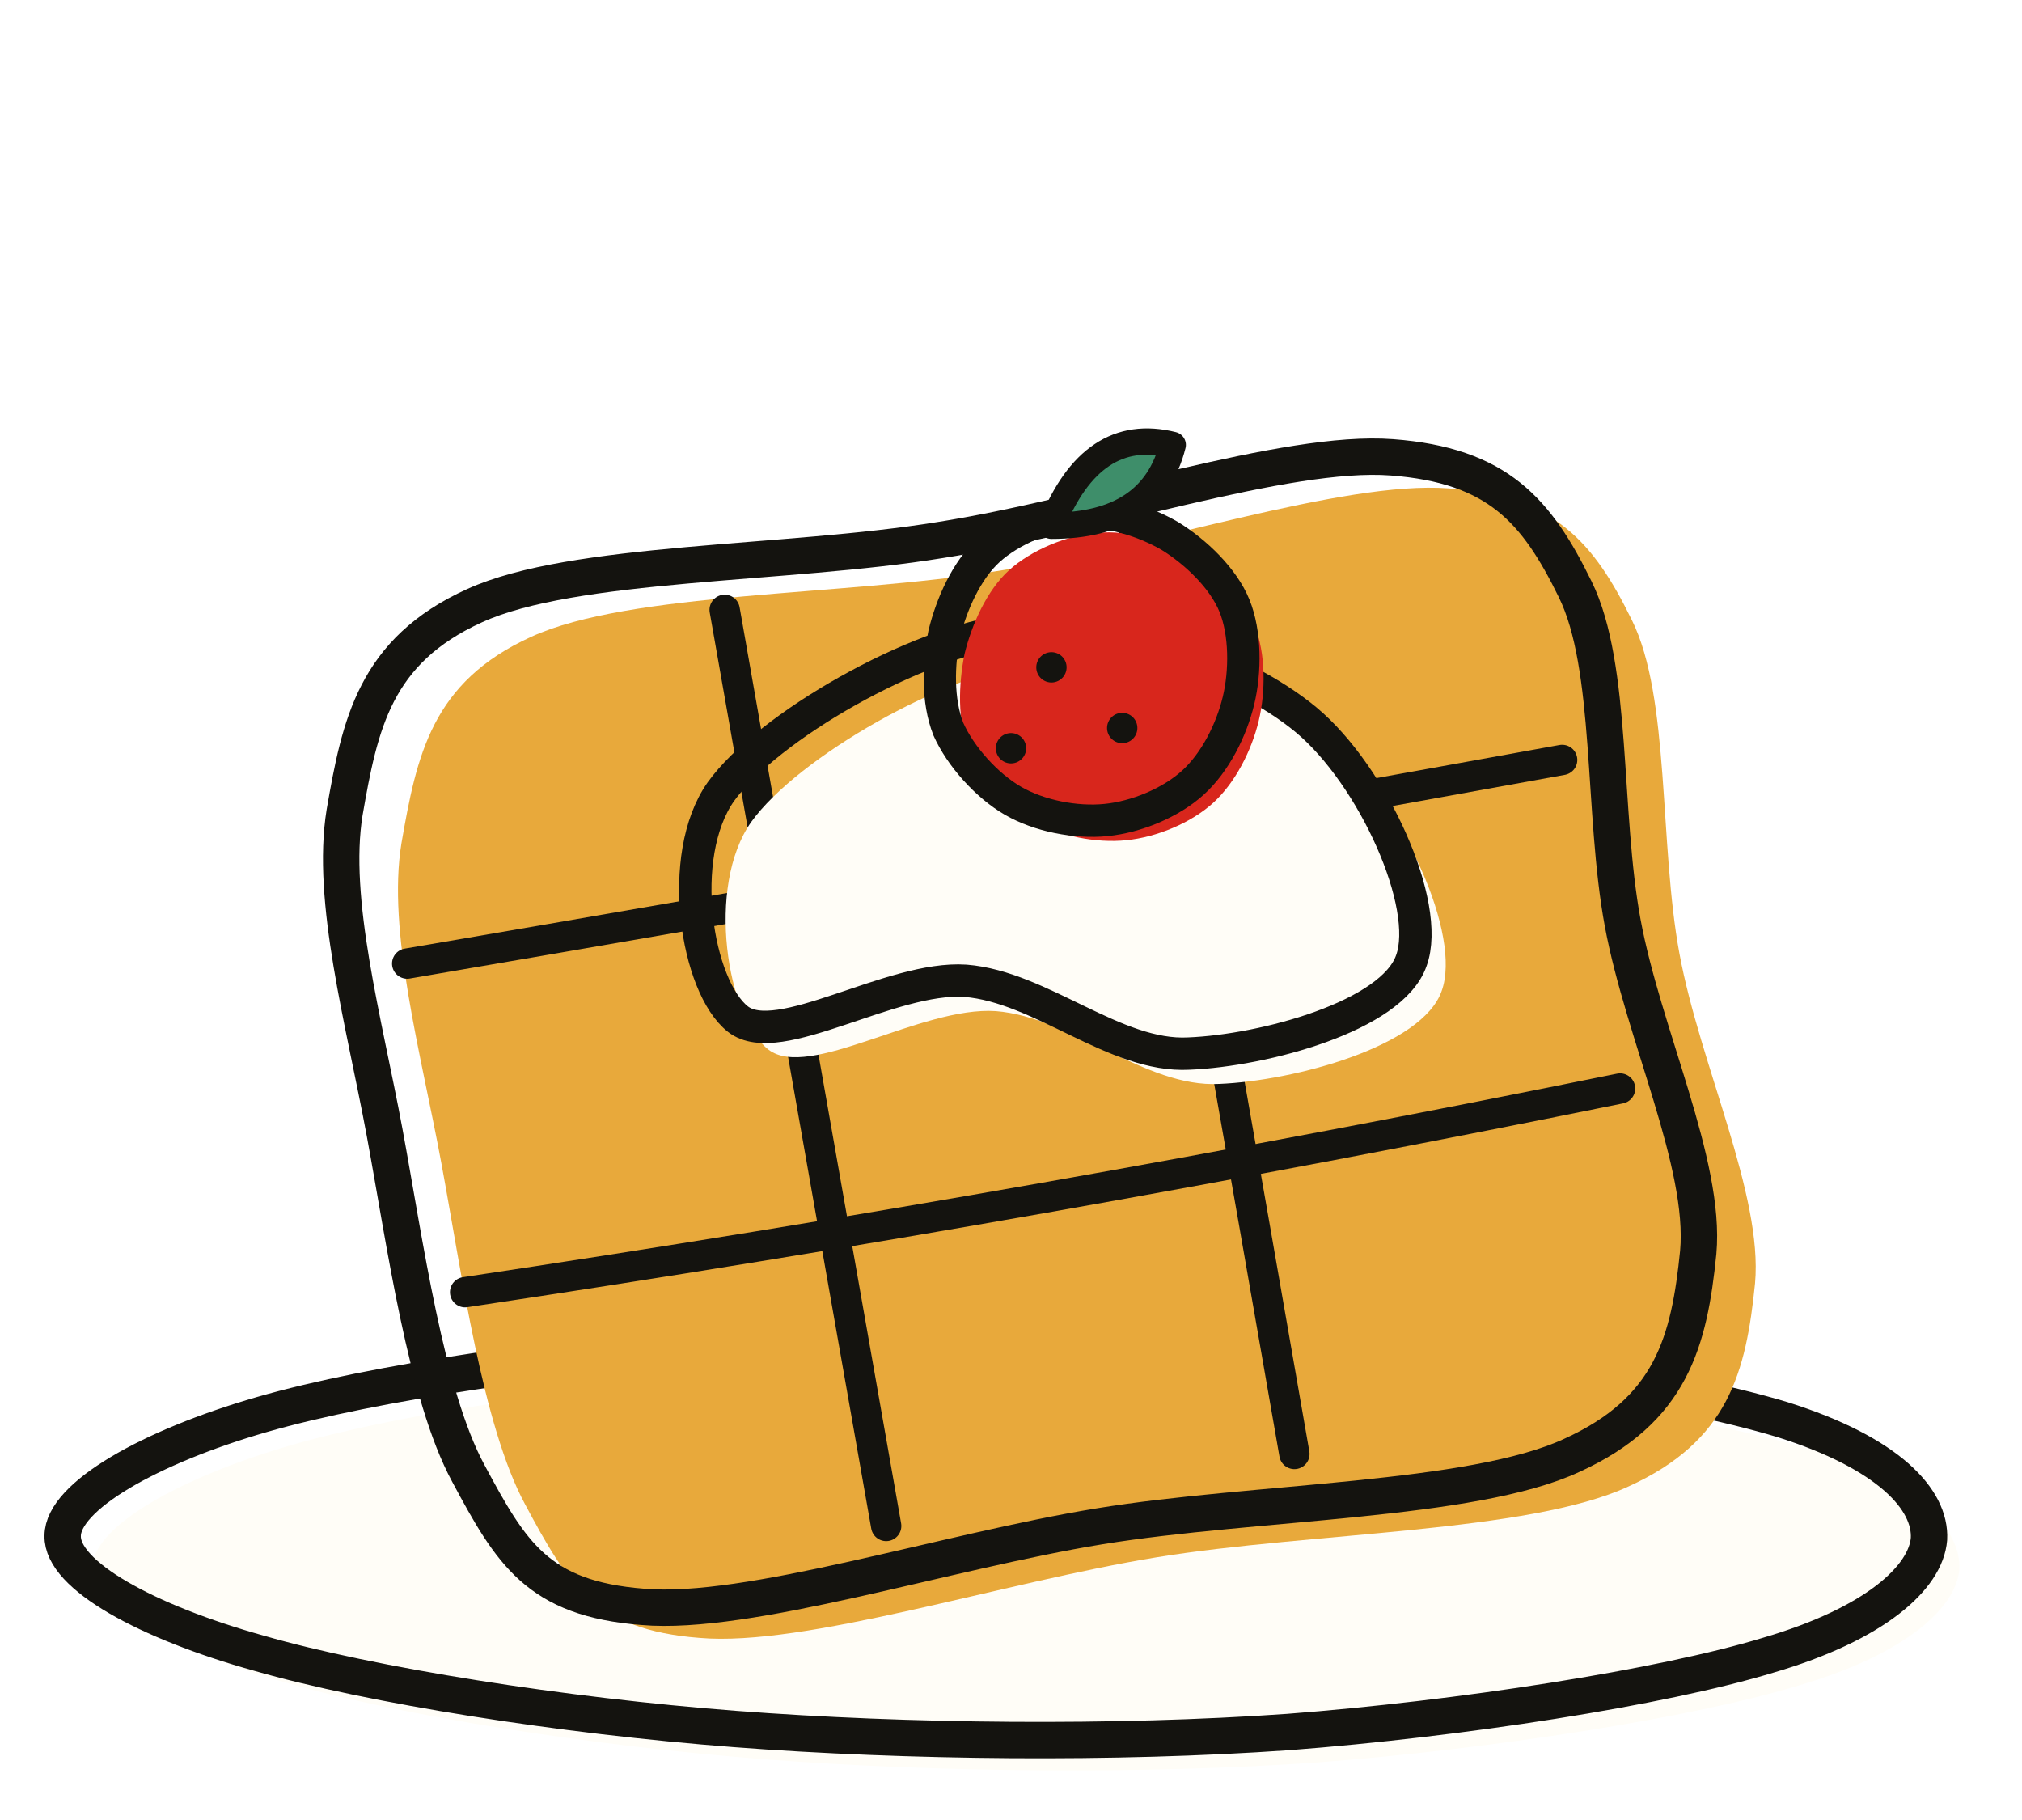
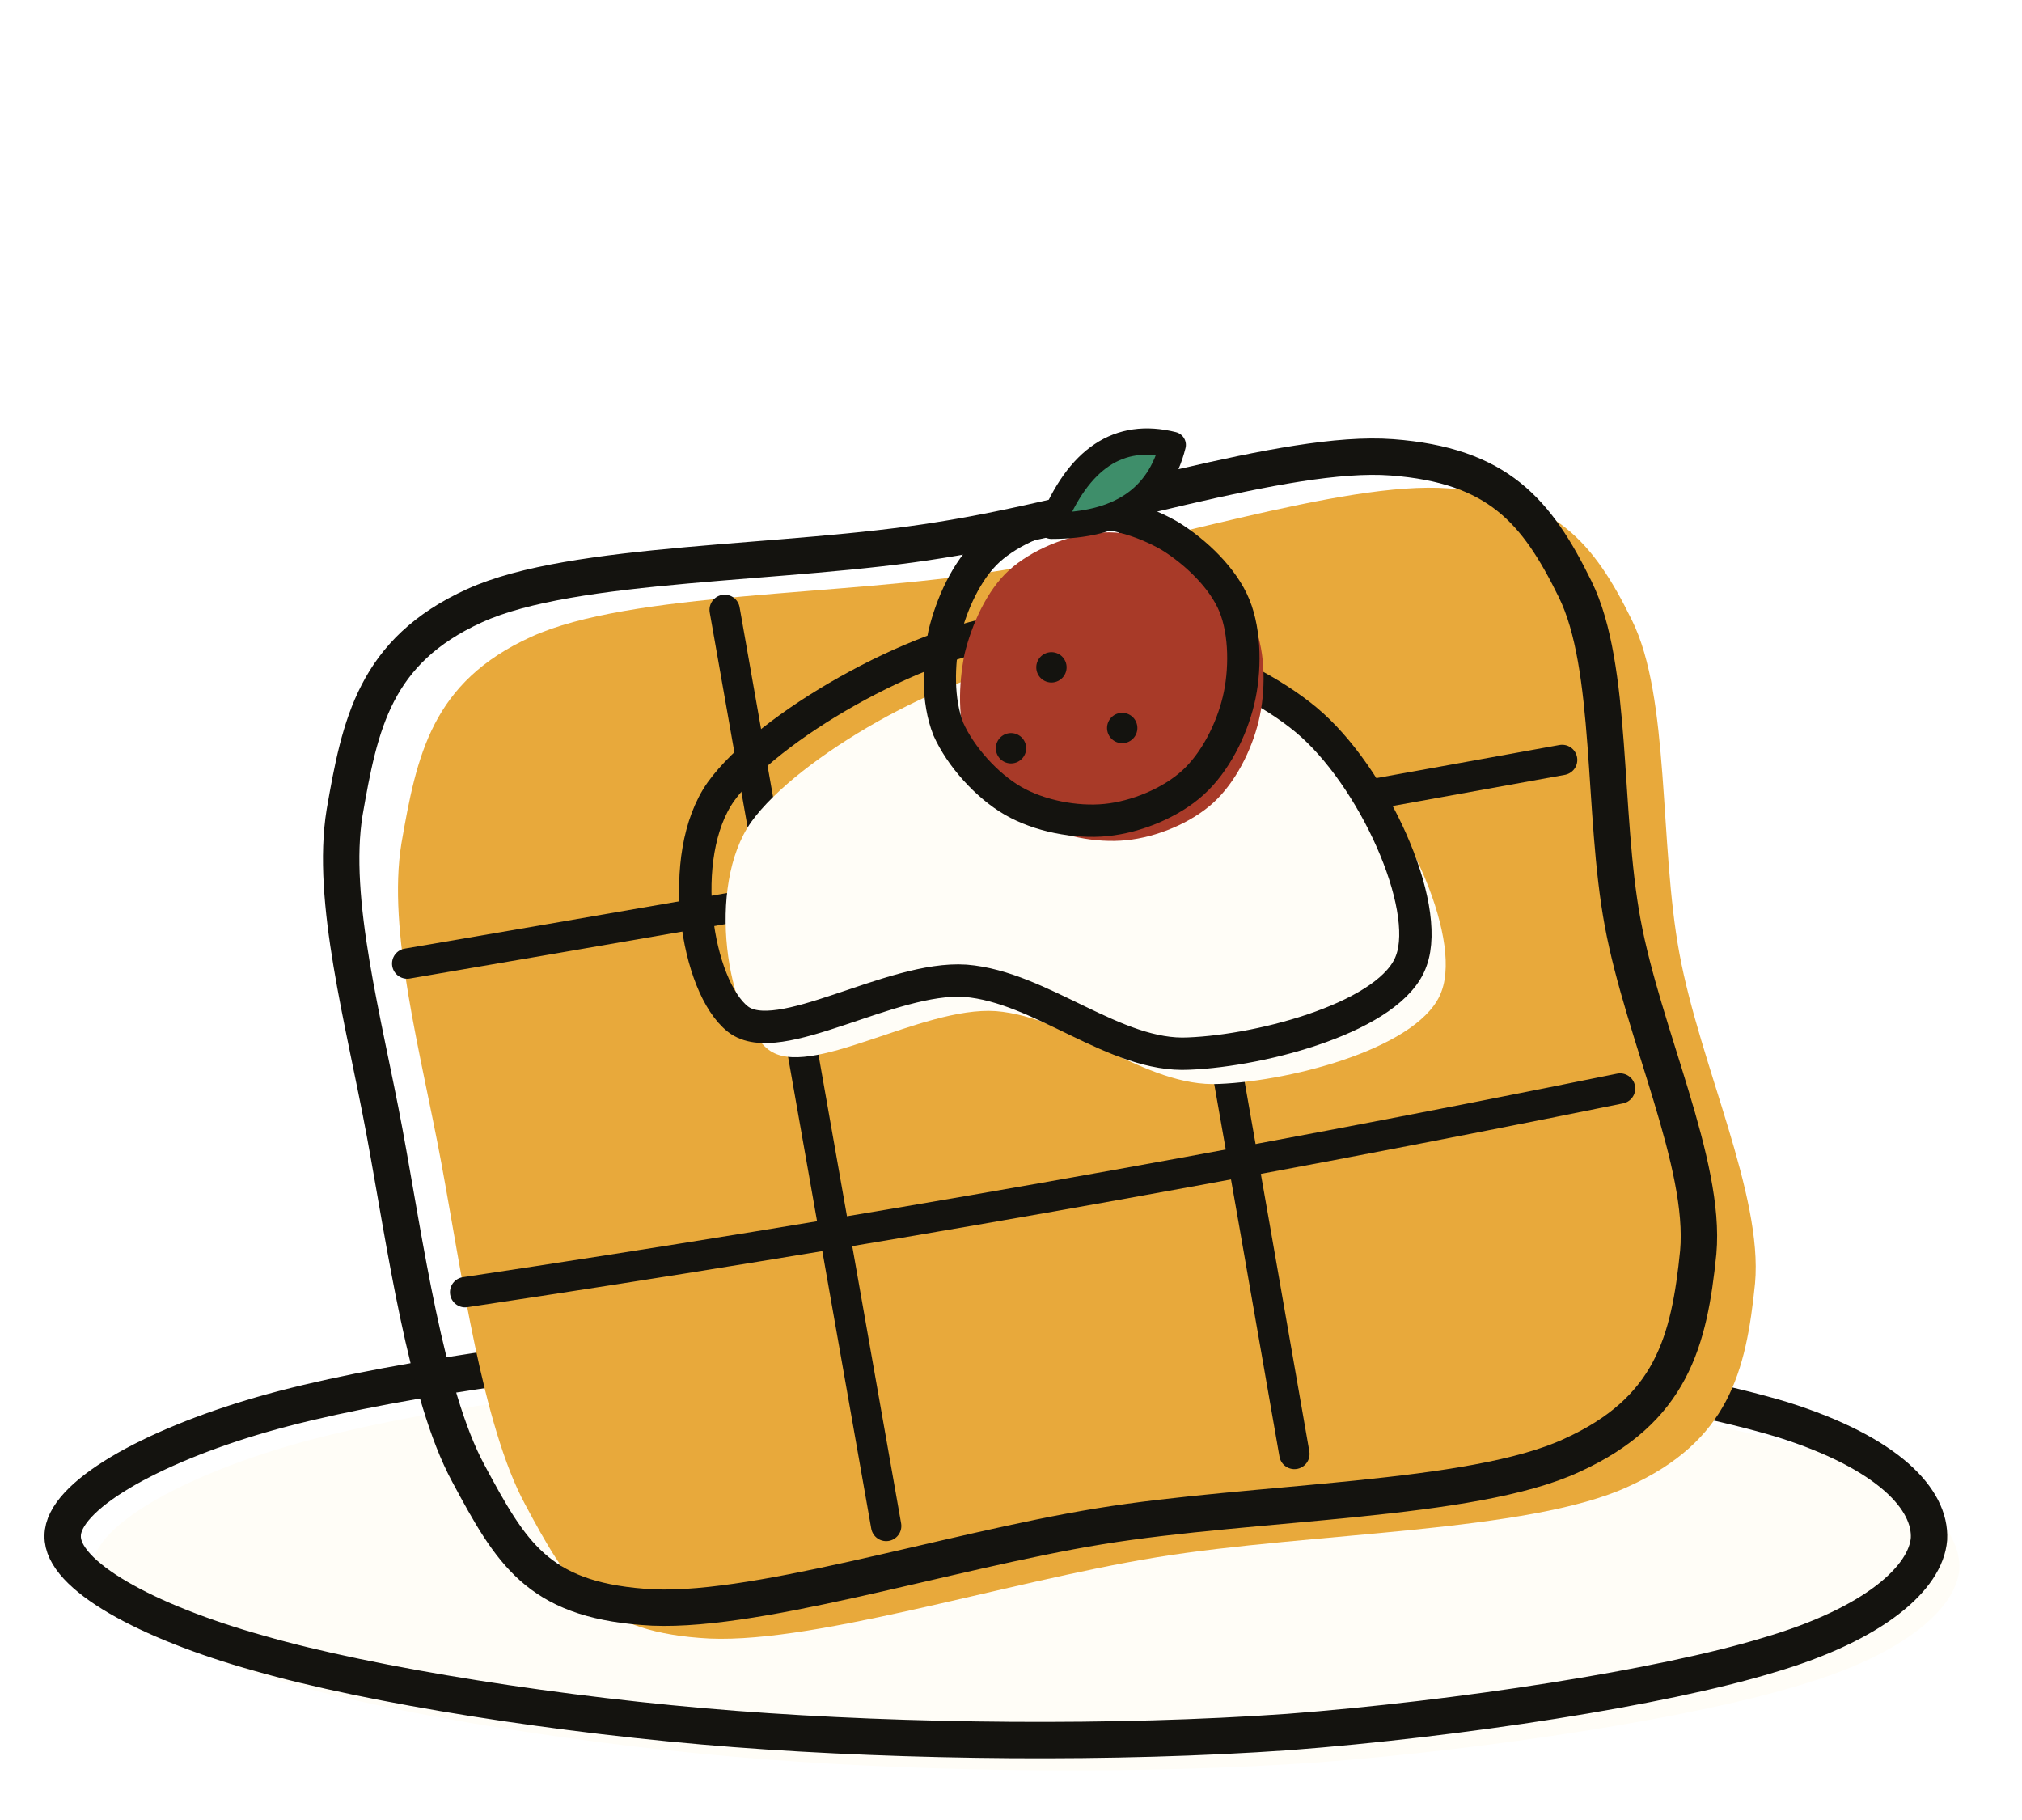
<svg xmlns="http://www.w3.org/2000/svg" width="200" height="180" viewBox="0 0 200 180">
  <path d="M190.8,152.2 C190.5,156.0 185.5,160.6 174.9,163.7 C164.4,166.9 144.4,170.0 127.4,171.3 C110.3,172.5 89.7,172.3 72.7,171.0 C55.7,169.7 36.7,166.7 25.6,163.5 C14.5,160.4 6.1,155.8 6.2,151.9 C6.2,148.0 14.8,143.1 25.9,139.9 C37.0,136.7 55.7,134.0 72.7,132.8 C89.6,131.6 110.2,131.3 127.4,132.6 C144.7,133.9 165.7,137.2 176.3,140.4 C186.8,143.7 191.0,148.3 190.8,152.2 Z" fill="#FFFDF7" transform="translate(3,3)" />
  <path d="M190.8,152.2 C190.5,156.0 185.5,160.6 174.9,163.7 C164.4,166.9 144.4,170.0 127.4,171.3 C110.3,172.5 89.7,172.3 72.7,171.0 C55.7,169.7 36.7,166.7 25.6,163.5 C14.5,160.4 6.1,155.8 6.2,151.9 C6.2,148.0 14.8,143.1 25.9,139.9 C37.0,136.7 55.7,134.0 72.7,132.8 C89.6,131.6 110.2,131.3 127.4,132.6 C144.7,133.9 165.7,137.2 176.3,140.4 C186.8,143.7 191.0,148.3 190.8,152.2 Z" fill="none" stroke="#14130F" stroke-width="3.6" stroke-linecap="round" stroke-linejoin="round" />
  <g transform="rotate(-10 100 100)">
    <path d="M54.7,51.3 C65.1,48.6 85.8,52.7 101.1,52.9 C116.4,53.2 136.4,50.0 146.6,52.6 C156.8,55.2 159.8,60.3 162.2,68.6 C164.6,76.8 161.0,90.8 161.1,101.9 C161.2,113.1 165.1,126.8 162.8,135.3 C160.4,143.8 157.5,150.2 147.0,152.9 C136.5,155.7 115.3,151.9 99.8,151.7 C84.3,151.5 64.0,154.4 53.9,151.7 C43.8,149.1 42.0,144.2 39.2,135.7 C36.4,127.3 37.0,112.1 36.9,101.0 C36.8,89.9 35.6,77.5 38.5,69.2 C41.5,60.9 44.2,54.0 54.7,51.3 Z" fill="#E8A93B" transform="translate(5,4)" />
    <path d="M54.7,51.3 C65.1,48.6 85.8,52.7 101.1,52.9 C116.4,53.2 136.4,50.0 146.6,52.6 C156.8,55.2 159.8,60.3 162.2,68.6 C164.6,76.8 161.0,90.8 161.1,101.9 C161.2,113.1 165.1,126.8 162.8,135.3 C160.4,143.8 157.5,150.2 147.0,152.9 C136.5,155.7 115.3,151.9 99.8,151.7 C84.3,151.5 64.0,154.4 53.9,151.7 C43.8,149.1 42.0,144.2 39.2,135.7 C36.4,127.3 37.0,112.1 36.9,101.0 C36.8,89.9 35.6,77.5 38.5,69.2 C41.5,60.9 44.2,54.0 54.7,51.3 Z" fill="none" stroke="#14130F" stroke-width="3.6" stroke-linecap="round" stroke-linejoin="round" />
    <path d="M79.0,56.0 Q79.0,102.0 79.0,148.0" fill="none" stroke="#14130F" stroke-width="3" stroke-linecap="round" stroke-linejoin="round" />
    <path d="M120.0,56.0 Q120.1,102.0 120.0,148.0" fill="none" stroke="#14130F" stroke-width="3" stroke-linecap="round" stroke-linejoin="round" />
    <path d="M42.0,85.0 Q100.0,85.3 158.0,85.0" fill="none" stroke="#14130F" stroke-width="3" stroke-linecap="round" stroke-linejoin="round" />
    <path d="M42.0,118.0 Q100.0,119.5 158.0,118.0" fill="none" stroke="#14130F" stroke-width="3" stroke-linecap="round" stroke-linejoin="round" />
  </g>
  <path d="M71.3,78.3 C75.9,71.9 90.5,63.5 100.1,62.3 C109.8,61.1 122.7,65.8 129.2,71.2 C135.8,76.7 141.6,89.5 139.6,95.0 C137.7,100.5 125.0,103.9 117.6,104.2 C110.3,104.6 103.0,97.6 95.5,97.0 C88.1,96.5 77.0,103.9 73.0,100.8 C68.9,97.6 66.8,84.7 71.3,78.3 Z" fill="#FFFDF7" transform="translate(3,3)" />
  <path d="M71.3,78.3 C75.9,71.9 90.5,63.5 100.1,62.3 C109.8,61.1 122.7,65.8 129.2,71.2 C135.8,76.7 141.6,89.5 139.6,95.0 C137.7,100.5 125.0,103.9 117.6,104.2 C110.3,104.6 103.0,97.6 95.5,97.0 C88.1,96.5 77.0,103.9 73.0,100.8 C68.9,97.6 66.8,84.7 71.3,78.3 Z" fill="none" stroke="#14130F" stroke-width="3.2" stroke-linecap="round" stroke-linejoin="round" />
-   <path d="M122.5,69.3 C121.8,72.2 120.2,75.4 118.0,77.4 C115.8,79.4 112.4,80.8 109.4,81.1 C106.4,81.4 102.8,80.7 100.2,79.2 C97.6,77.7 95.0,74.8 93.8,72.1 C92.7,69.3 92.8,65.7 93.4,62.7 C94.1,59.8 95.6,56.4 97.8,54.4 C100.0,52.4 103.6,50.9 106.6,50.7 C109.6,50.4 113.1,51.5 115.7,53.0 C118.3,54.6 121.0,57.2 122.1,59.9 C123.2,62.6 123.2,66.4 122.5,69.3 Z" fill="#D8261C" transform="translate(2,2)" />
+   <path d="M122.5,69.3 C121.8,72.2 120.2,75.4 118.0,77.4 C115.8,79.4 112.4,80.8 109.4,81.1 C106.4,81.4 102.8,80.7 100.2,79.2 C97.6,77.7 95.0,74.8 93.8,72.1 C92.7,69.3 92.8,65.7 93.4,62.7 C94.1,59.8 95.6,56.4 97.8,54.4 C100.0,52.4 103.6,50.9 106.6,50.7 C109.6,50.4 113.1,51.5 115.7,53.0 C118.3,54.6 121.0,57.2 122.1,59.9 C123.2,62.6 123.2,66.4 122.5,69.3 Z" fill="#A83A28" transform="translate(2,2)" />
  <path d="M122.5,69.3 C121.8,72.2 120.2,75.4 118.0,77.4 C115.8,79.4 112.4,80.8 109.4,81.1 C106.4,81.4 102.8,80.7 100.2,79.2 C97.6,77.7 95.0,74.8 93.8,72.1 C92.7,69.3 92.8,65.7 93.4,62.7 C94.1,59.8 95.6,56.4 97.8,54.4 C100.0,52.4 103.6,50.9 106.6,50.7 C109.6,50.4 113.1,51.5 115.7,53.0 C118.3,54.6 121.0,57.2 122.1,59.9 C123.2,62.6 123.2,66.4 122.5,69.3 Z" fill="none" stroke="#14130F" stroke-width="3.2" stroke-linecap="round" stroke-linejoin="round" />
  <path d="M104,52 q4,-10 12,-8 q-2,8 -12,8" fill="#3E8E6A" stroke="#14130F" stroke-width="2.6" stroke-linecap="round" stroke-linejoin="round" />
  <path d="M104,66 l0,0 M111,72 l0,0 M100,74 l0,0" fill="none" stroke="#14130F" stroke-width="3" stroke-linecap="round" stroke-linejoin="round" />
</svg>
